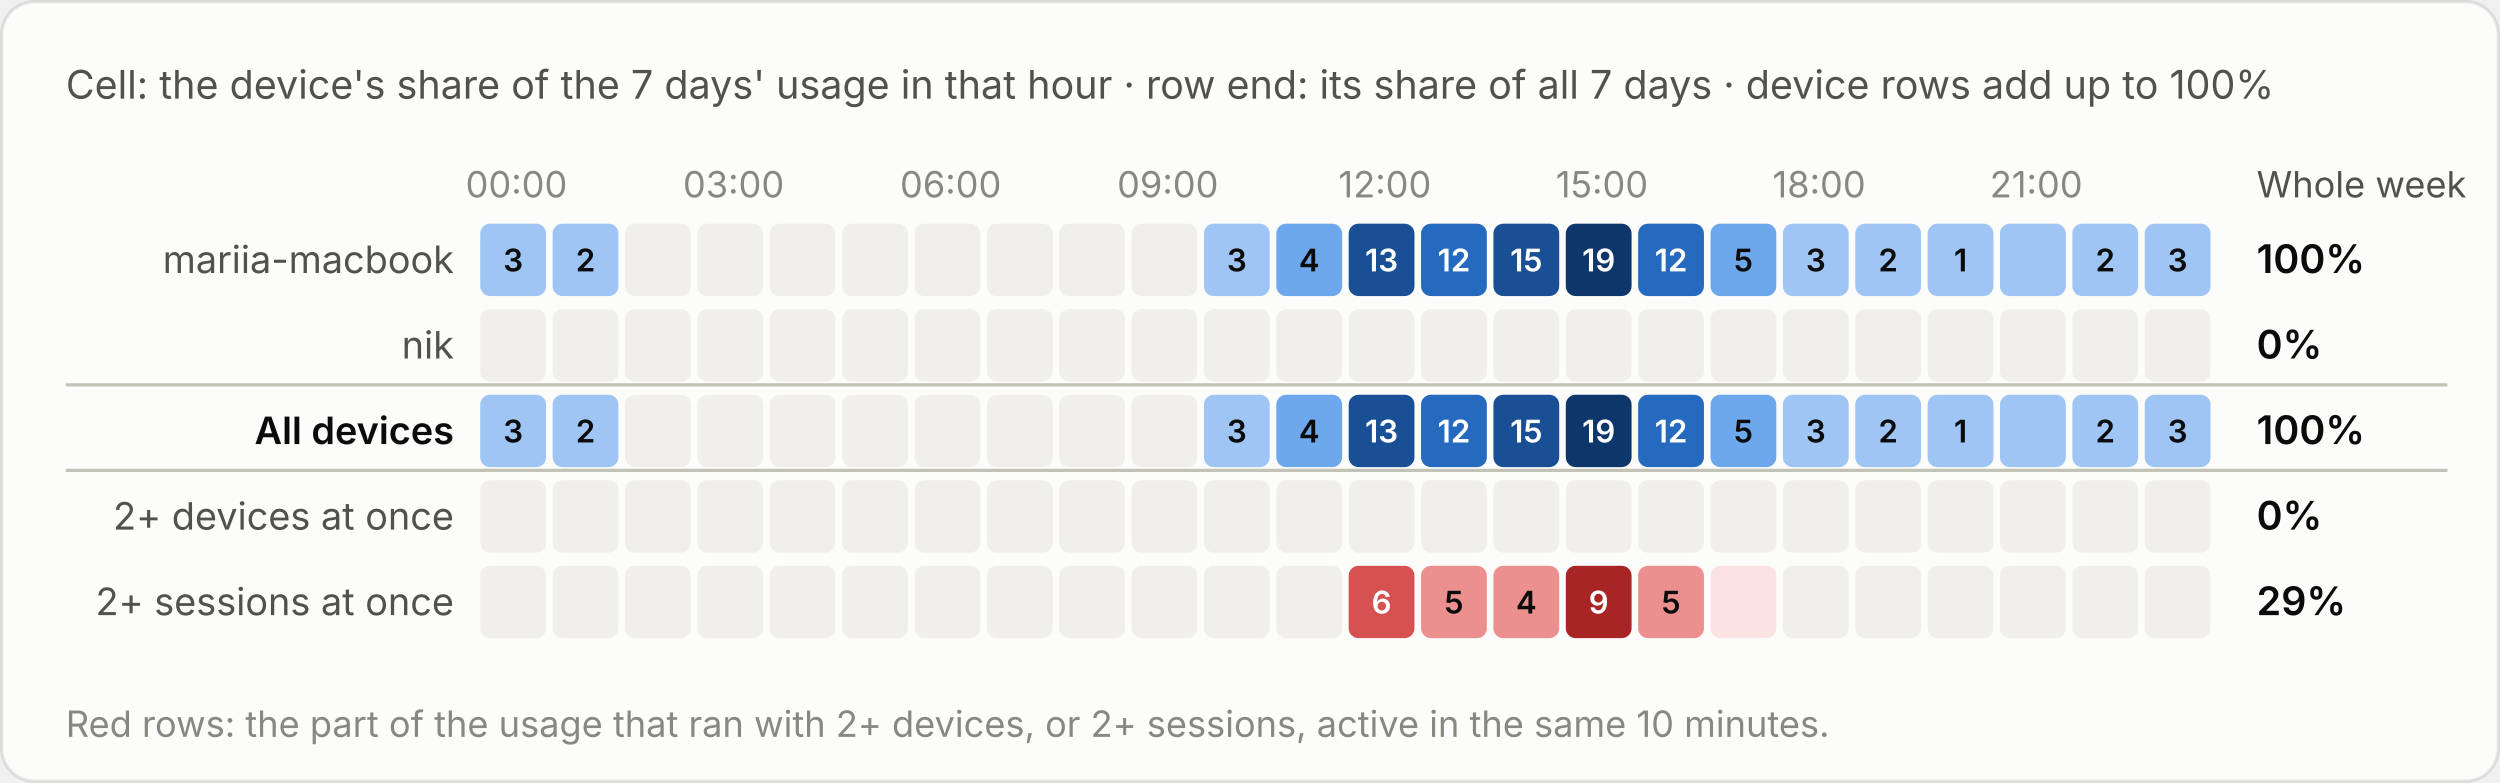
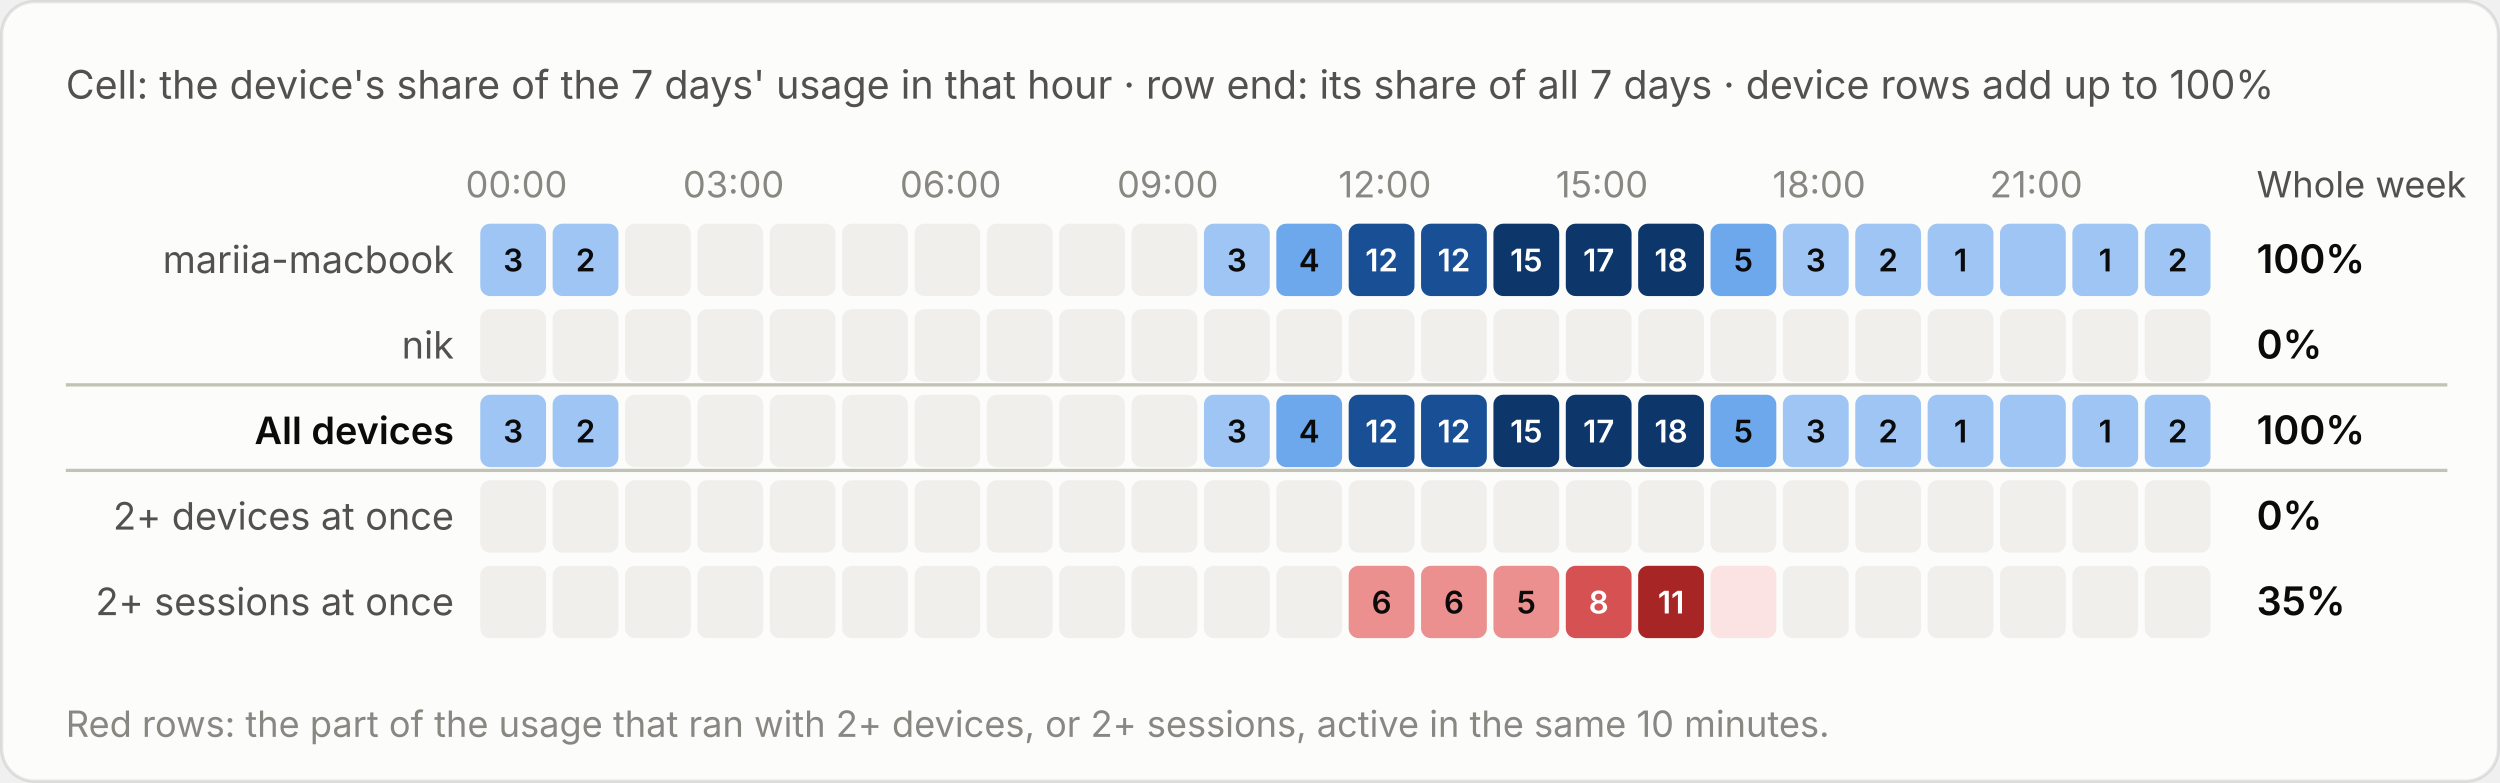
<svg xmlns="http://www.w3.org/2000/svg" viewBox="0 0 760 238" width="760" height="238" role="img" aria-label="Cell: the device's share of the 7 days' usage in that hour · row end: its share of all 7 days · device rows add up to 100%">
  <style>text{font-family:system-ui,-apple-system,"Segoe UI",sans-serif;font-variant-numeric:tabular-nums}.bg{fill:#fcfcfb;stroke:rgba(11,11,11,.10)}.tp{fill:#0b0b0b}.ts{fill:#52514e}.tm{fill:#898781}.grid{stroke:#e1e0d9;stroke-width:1}.base{stroke:#c3c2b7;stroke-width:1}.so{fill:#b5b3ad}.lo{stroke:#b5b3ad}.qe{fill:#f0efec}.ring{stroke:#fcfcfb}.area{fill-opacity:.1}.s0{fill:#2a78d6}.l0{stroke:#2a78d6}.s1{fill:#eb6834}.l1{stroke:#eb6834}.s2{fill:#1baf7a}.l2{stroke:#1baf7a}.s3{fill:#eda100}.l3{stroke:#eda100}.s4{fill:#e87ba4}.l4{stroke:#e87ba4}.s5{fill:#008300}.l5{stroke:#008300}.s6{fill:#4a3aa7}.l6{stroke:#4a3aa7}.s7{fill:#e34948}.l7{stroke:#e34948}.q0{fill:#cde2fb}.q1{fill:#9ec5f4}.q2{fill:#6da7ec}.q3{fill:#3987e5}.q4{fill:#256abf}.q5{fill:#184f95}.q6{fill:#0d366b}.r0{fill:#f8d4d4}.r1{fill:#ec8f8f}.r2{fill:#c42f2f}.a0{fill:#fbe3e3}.a1{fill:#f5b8b8}.a2{fill:#ec8f8f}.a3{fill:#d65252}.a4{fill:#a82525}.tq0{fill:#0b0b0b}.tq1{fill:#0b0b0b}.tq2{fill:#0b0b0b}.tq3{fill:#ffffff}.tq4{fill:#ffffff}.tq5{fill:#ffffff}.tq6{fill:#ffffff}.tr0{fill:#0b0b0b}.tr1{fill:#0b0b0b}.tr2{fill:#ffffff}.ta0{fill:#0b0b0b}.ta1{fill:#0b0b0b}.ta2{fill:#0b0b0b}.ta3{fill:#ffffff}.ta4{fill:#ffffff}.tw{fill:#ffffff}@media (prefers-color-scheme:dark){.bg{fill:#1a1a19;stroke:rgba(255,255,255,.10)}.tp{fill:#fff}.ts{fill:#c3c2b7}.tm{fill:#898781}.grid{stroke:#2c2c2a}.base{stroke:#383835}.so{fill:#5c5b57}.lo{stroke:#5c5b57}.qe{fill:#262624}.ring{stroke:#1a1a19}.s0{fill:#3987e5}.l0{stroke:#3987e5}.s1{fill:#d95926}.l1{stroke:#d95926}.s2{fill:#199e70}.l2{stroke:#199e70}.s3{fill:#c98500}.l3{stroke:#c98500}.s4{fill:#d55181}.l4{stroke:#d55181}.s5{fill:#008300}.l5{stroke:#008300}.s6{fill:#9085e9}.l6{stroke:#9085e9}.s7{fill:#e66767}.l7{stroke:#e66767}.q0{fill:#16263a}.q1{fill:#123a66}.q2{fill:#184f95}.q3{fill:#256abf}.q4{fill:#3987e5}.q5{fill:#6da7ec}.q6{fill:#b7d3f6}.r0{fill:#4a2023}.r1{fill:#8c2c2f}.r2{fill:#e25555}.a0{fill:#3a1a1c}.a1{fill:#5e2427}.a2{fill:#8c2c2f}.a3{fill:#c43c3f}.a4{fill:#f07070}.tq0{fill:#ffffff}.tq1{fill:#ffffff}.tq2{fill:#ffffff}.tq3{fill:#ffffff}.tq4{fill:#ffffff}.tq5{fill:#0b0b0b}.tq6{fill:#0b0b0b}.tr0{fill:#ffffff}.tr1{fill:#ffffff}.tr2{fill:#ffffff}.ta0{fill:#ffffff}.ta1{fill:#ffffff}.ta2{fill:#ffffff}.ta3{fill:#ffffff}.ta4{fill:#0b0b0b}.tw{fill:#ffffff}}</style>
  <rect class="bg" x=".5" y=".5" width="759" height="237" rx="10" />
  <text class="ts" x="20" y="30" font-size="12">Cell: the device's share of the 7 days' usage in that hour · row end: its share of all 7 days · device rows add up to 100%</text>
  <g transform="translate(0,-20)">
    <text class="tm" x="157.0" y="80" font-size="11" text-anchor="middle">00:00</text>
    <text class="tm" x="223.0" y="80" font-size="11" text-anchor="middle">03:00</text>
    <text class="tm" x="289.0" y="80" font-size="11" text-anchor="middle">06:00</text>
    <text class="tm" x="355.0" y="80" font-size="11" text-anchor="middle">09:00</text>
    <text class="tm" x="421.0" y="80" font-size="11" text-anchor="middle">12:00</text>
    <text class="tm" x="487.0" y="80" font-size="11" text-anchor="middle">15:00</text>
    <text class="tm" x="553.0" y="80" font-size="11" text-anchor="middle">18:00</text>
    <text class="tm" x="619.0" y="80" font-size="11" text-anchor="middle">21:00</text>
    <text class="ts" x="686" y="80" font-size="11">Whole week</text>
    <text class="ts" x="138" y="103.0" font-size="11.5" text-anchor="end">mariia-macbook</text>
    <rect class="q1" x="146.0" y="88" width="20" height="22" rx="3" />
    <text class="tq1" x="156.0" y="102.5" font-size="9.5" font-weight="600" text-anchor="middle">3</text>
    <rect class="q1" x="168.0" y="88" width="20" height="22" rx="3" />
    <text class="tq1" x="178.0" y="102.5" font-size="9.5" font-weight="600" text-anchor="middle">2</text>
    <rect class="qe" x="190.0" y="88" width="20" height="22" rx="3" />
    <rect class="qe" x="212.0" y="88" width="20" height="22" rx="3" />
    <rect class="qe" x="234.0" y="88" width="20" height="22" rx="3" />
    <rect class="qe" x="256.0" y="88" width="20" height="22" rx="3" />
    <rect class="qe" x="278.0" y="88" width="20" height="22" rx="3" />
    <rect class="qe" x="300.0" y="88" width="20" height="22" rx="3" />
    <rect class="qe" x="322.0" y="88" width="20" height="22" rx="3" />
    <rect class="qe" x="344.0" y="88" width="20" height="22" rx="3" />
    <rect class="q1" x="366.0" y="88" width="20" height="22" rx="3" />
    <text class="tq1" x="376.0" y="102.5" font-size="9.5" font-weight="600" text-anchor="middle">3</text>
    <rect class="q2" x="388.0" y="88" width="20" height="22" rx="3" />
    <text class="tq2" x="398.0" y="102.5" font-size="9.5" font-weight="600" text-anchor="middle">4</text>
    <rect class="q5" x="410.0" y="88" width="20" height="22" rx="3" />
-     <text class="tq5" x="420.0" y="102.5" font-size="9.5" font-weight="600" text-anchor="middle">13</text>
-     <rect class="q4" x="432.0" y="88" width="20" height="22" rx="3" />
-     <text class="tq4" x="442.0" y="102.5" font-size="9.5" font-weight="600" text-anchor="middle">12</text>
-     <rect class="q5" x="454.0" y="88" width="20" height="22" rx="3" />
-     <text class="tq5" x="464.0" y="102.5" font-size="9.5" font-weight="600" text-anchor="middle">15</text>
+     <text class="tq5" x="420.0" y="102.5" font-size="9.5" font-weight="600" text-anchor="middle">12</text>
+     <rect class="q5" x="432.0" y="88" width="20" height="22" rx="3" />
+     <text class="tq5" x="442.0" y="102.5" font-size="9.5" font-weight="600" text-anchor="middle">12</text>
+     <rect class="q6" x="454.0" y="88" width="20" height="22" rx="3" />
+     <text class="tq6" x="464.0" y="102.5" font-size="9.5" font-weight="600" text-anchor="middle">15</text>
    <rect class="q6" x="476.0" y="88" width="20" height="22" rx="3" />
-     <text class="tq6" x="486.0" y="102.5" font-size="9.5" font-weight="600" text-anchor="middle">19</text>
-     <rect class="q4" x="498.0" y="88" width="20" height="22" rx="3" />
-     <text class="tq4" x="508.0" y="102.5" font-size="9.5" font-weight="600" text-anchor="middle">12</text>
+     <text class="tq6" x="486.0" y="102.5" font-size="9.5" font-weight="600" text-anchor="middle">17</text>
+     <rect class="q6" x="498.0" y="88" width="20" height="22" rx="3" />
+     <text class="tq6" x="508.0" y="102.5" font-size="9.5" font-weight="600" text-anchor="middle">18</text>
    <rect class="q2" x="520.0" y="88" width="20" height="22" rx="3" />
    <text class="tq2" x="530.0" y="102.5" font-size="9.5" font-weight="600" text-anchor="middle">5</text>
    <rect class="q1" x="542.0" y="88" width="20" height="22" rx="3" />
    <text class="tq1" x="552.0" y="102.5" font-size="9.5" font-weight="600" text-anchor="middle">3</text>
    <rect class="q1" x="564.0" y="88" width="20" height="22" rx="3" />
    <text class="tq1" x="574.0" y="102.5" font-size="9.5" font-weight="600" text-anchor="middle">2</text>
    <rect class="q1" x="586.0" y="88" width="20" height="22" rx="3" />
    <text class="tq1" x="596.0" y="102.5" font-size="9.5" font-weight="600" text-anchor="middle">1</text>
    <rect class="q1" x="608.0" y="88" width="20" height="22" rx="3" />
    <rect class="q1" x="630.0" y="88" width="20" height="22" rx="3" />
-     <text class="tq1" x="640.0" y="102.5" font-size="9.5" font-weight="600" text-anchor="middle">2</text>
+     <text class="tq1" x="640.0" y="102.5" font-size="9.5" font-weight="600" text-anchor="middle">1</text>
    <rect class="q1" x="652.0" y="88" width="20" height="22" rx="3" />
-     <text class="tq1" x="662.0" y="102.5" font-size="9.5" font-weight="600" text-anchor="middle">3</text>
+     <text class="tq1" x="662.0" y="102.5" font-size="9.5" font-weight="600" text-anchor="middle">2</text>
    <text class="tp" x="686" y="103.0" font-size="12" font-weight="600">100%</text>
    <text class="ts" x="138" y="129.0" font-size="11.5" text-anchor="end">nik</text>
    <rect class="qe" x="146.0" y="114" width="20" height="22" rx="3" />
    <rect class="qe" x="168.0" y="114" width="20" height="22" rx="3" />
    <rect class="qe" x="190.0" y="114" width="20" height="22" rx="3" />
    <rect class="qe" x="212.0" y="114" width="20" height="22" rx="3" />
    <rect class="qe" x="234.0" y="114" width="20" height="22" rx="3" />
    <rect class="qe" x="256.0" y="114" width="20" height="22" rx="3" />
    <rect class="qe" x="278.0" y="114" width="20" height="22" rx="3" />
    <rect class="qe" x="300.0" y="114" width="20" height="22" rx="3" />
    <rect class="qe" x="322.0" y="114" width="20" height="22" rx="3" />
    <rect class="qe" x="344.0" y="114" width="20" height="22" rx="3" />
    <rect class="qe" x="366.0" y="114" width="20" height="22" rx="3" />
    <rect class="qe" x="388.0" y="114" width="20" height="22" rx="3" />
    <rect class="qe" x="410.0" y="114" width="20" height="22" rx="3" />
    <rect class="qe" x="432.0" y="114" width="20" height="22" rx="3" />
    <rect class="qe" x="454.0" y="114" width="20" height="22" rx="3" />
    <rect class="qe" x="476.0" y="114" width="20" height="22" rx="3" />
    <rect class="qe" x="498.0" y="114" width="20" height="22" rx="3" />
    <rect class="qe" x="520.0" y="114" width="20" height="22" rx="3" />
    <rect class="qe" x="542.0" y="114" width="20" height="22" rx="3" />
    <rect class="qe" x="564.0" y="114" width="20" height="22" rx="3" />
    <rect class="qe" x="586.0" y="114" width="20" height="22" rx="3" />
    <rect class="qe" x="608.0" y="114" width="20" height="22" rx="3" />
    <rect class="qe" x="630.0" y="114" width="20" height="22" rx="3" />
    <rect class="qe" x="652.0" y="114" width="20" height="22" rx="3" />
    <text class="tp" x="686" y="129.0" font-size="12" font-weight="600">0%</text>
    <line class="base" x1="20" x2="744" y1="137" y2="137" />
    <text class="tp" x="138" y="155.0" font-size="11.5" text-anchor="end" font-weight="600">All devices</text>
    <rect class="q1" x="146.0" y="140" width="20" height="22" rx="3" />
    <text class="tq1" x="156.0" y="154.5" font-size="9.5" font-weight="600" text-anchor="middle">3</text>
    <rect class="q1" x="168.0" y="140" width="20" height="22" rx="3" />
    <text class="tq1" x="178.0" y="154.5" font-size="9.5" font-weight="600" text-anchor="middle">2</text>
    <rect class="qe" x="190.0" y="140" width="20" height="22" rx="3" />
    <rect class="qe" x="212.0" y="140" width="20" height="22" rx="3" />
    <rect class="qe" x="234.0" y="140" width="20" height="22" rx="3" />
    <rect class="qe" x="256.0" y="140" width="20" height="22" rx="3" />
    <rect class="qe" x="278.0" y="140" width="20" height="22" rx="3" />
    <rect class="qe" x="300.0" y="140" width="20" height="22" rx="3" />
    <rect class="qe" x="322.0" y="140" width="20" height="22" rx="3" />
    <rect class="qe" x="344.0" y="140" width="20" height="22" rx="3" />
    <rect class="q1" x="366.0" y="140" width="20" height="22" rx="3" />
    <text class="tq1" x="376.0" y="154.5" font-size="9.5" font-weight="600" text-anchor="middle">3</text>
    <rect class="q2" x="388.0" y="140" width="20" height="22" rx="3" />
    <text class="tq2" x="398.0" y="154.5" font-size="9.5" font-weight="600" text-anchor="middle">4</text>
    <rect class="q5" x="410.0" y="140" width="20" height="22" rx="3" />
-     <text class="tq5" x="420.0" y="154.5" font-size="9.5" font-weight="600" text-anchor="middle">13</text>
-     <rect class="q4" x="432.0" y="140" width="20" height="22" rx="3" />
-     <text class="tq4" x="442.0" y="154.5" font-size="9.5" font-weight="600" text-anchor="middle">12</text>
-     <rect class="q5" x="454.0" y="140" width="20" height="22" rx="3" />
-     <text class="tq5" x="464.0" y="154.5" font-size="9.5" font-weight="600" text-anchor="middle">15</text>
+     <text class="tq5" x="420.0" y="154.5" font-size="9.5" font-weight="600" text-anchor="middle">12</text>
+     <rect class="q5" x="432.0" y="140" width="20" height="22" rx="3" />
+     <text class="tq5" x="442.0" y="154.5" font-size="9.5" font-weight="600" text-anchor="middle">12</text>
+     <rect class="q6" x="454.0" y="140" width="20" height="22" rx="3" />
+     <text class="tq6" x="464.0" y="154.5" font-size="9.5" font-weight="600" text-anchor="middle">15</text>
    <rect class="q6" x="476.0" y="140" width="20" height="22" rx="3" />
-     <text class="tq6" x="486.0" y="154.5" font-size="9.5" font-weight="600" text-anchor="middle">19</text>
-     <rect class="q4" x="498.0" y="140" width="20" height="22" rx="3" />
-     <text class="tq4" x="508.0" y="154.5" font-size="9.5" font-weight="600" text-anchor="middle">12</text>
+     <text class="tq6" x="486.0" y="154.5" font-size="9.5" font-weight="600" text-anchor="middle">17</text>
+     <rect class="q6" x="498.0" y="140" width="20" height="22" rx="3" />
+     <text class="tq6" x="508.0" y="154.5" font-size="9.5" font-weight="600" text-anchor="middle">18</text>
    <rect class="q2" x="520.0" y="140" width="20" height="22" rx="3" />
    <text class="tq2" x="530.0" y="154.5" font-size="9.5" font-weight="600" text-anchor="middle">5</text>
    <rect class="q1" x="542.0" y="140" width="20" height="22" rx="3" />
    <text class="tq1" x="552.0" y="154.5" font-size="9.5" font-weight="600" text-anchor="middle">3</text>
    <rect class="q1" x="564.0" y="140" width="20" height="22" rx="3" />
    <text class="tq1" x="574.0" y="154.5" font-size="9.5" font-weight="600" text-anchor="middle">2</text>
    <rect class="q1" x="586.0" y="140" width="20" height="22" rx="3" />
    <text class="tq1" x="596.0" y="154.5" font-size="9.5" font-weight="600" text-anchor="middle">1</text>
    <rect class="q1" x="608.0" y="140" width="20" height="22" rx="3" />
    <rect class="q1" x="630.0" y="140" width="20" height="22" rx="3" />
-     <text class="tq1" x="640.0" y="154.5" font-size="9.5" font-weight="600" text-anchor="middle">2</text>
+     <text class="tq1" x="640.0" y="154.5" font-size="9.5" font-weight="600" text-anchor="middle">1</text>
    <rect class="q1" x="652.0" y="140" width="20" height="22" rx="3" />
-     <text class="tq1" x="662.0" y="154.5" font-size="9.5" font-weight="600" text-anchor="middle">3</text>
+     <text class="tq1" x="662.0" y="154.5" font-size="9.5" font-weight="600" text-anchor="middle">2</text>
    <text class="tp" x="686" y="155.0" font-size="12" font-weight="600">100%</text>
    <line class="base" x1="20" x2="744" y1="163" y2="163" />
    <text class="ts" x="138" y="181.0" font-size="11.5" text-anchor="end">2+ devices at once</text>
    <rect class="qe" x="146.0" y="166" width="20" height="22" rx="3" />
    <rect class="qe" x="168.0" y="166" width="20" height="22" rx="3" />
    <rect class="qe" x="190.0" y="166" width="20" height="22" rx="3" />
    <rect class="qe" x="212.0" y="166" width="20" height="22" rx="3" />
    <rect class="qe" x="234.0" y="166" width="20" height="22" rx="3" />
    <rect class="qe" x="256.0" y="166" width="20" height="22" rx="3" />
    <rect class="qe" x="278.0" y="166" width="20" height="22" rx="3" />
    <rect class="qe" x="300.0" y="166" width="20" height="22" rx="3" />
    <rect class="qe" x="322.0" y="166" width="20" height="22" rx="3" />
    <rect class="qe" x="344.0" y="166" width="20" height="22" rx="3" />
    <rect class="qe" x="366.0" y="166" width="20" height="22" rx="3" />
    <rect class="qe" x="388.0" y="166" width="20" height="22" rx="3" />
    <rect class="qe" x="410.0" y="166" width="20" height="22" rx="3" />
    <rect class="qe" x="432.0" y="166" width="20" height="22" rx="3" />
    <rect class="qe" x="454.0" y="166" width="20" height="22" rx="3" />
    <rect class="qe" x="476.0" y="166" width="20" height="22" rx="3" />
    <rect class="qe" x="498.0" y="166" width="20" height="22" rx="3" />
    <rect class="qe" x="520.0" y="166" width="20" height="22" rx="3" />
    <rect class="qe" x="542.0" y="166" width="20" height="22" rx="3" />
    <rect class="qe" x="564.0" y="166" width="20" height="22" rx="3" />
    <rect class="qe" x="586.0" y="166" width="20" height="22" rx="3" />
    <rect class="qe" x="608.0" y="166" width="20" height="22" rx="3" />
    <rect class="qe" x="630.0" y="166" width="20" height="22" rx="3" />
    <rect class="qe" x="652.0" y="166" width="20" height="22" rx="3" />
    <text class="tp" x="686" y="181.0" font-size="12" font-weight="600">0%</text>
    <text class="ts" x="138" y="207.0" font-size="11.5" text-anchor="end">2+ sessions at once</text>
    <rect class="qe" x="146.0" y="192" width="20" height="22" rx="3" />
    <rect class="qe" x="168.0" y="192" width="20" height="22" rx="3" />
    <rect class="qe" x="190.0" y="192" width="20" height="22" rx="3" />
    <rect class="qe" x="212.0" y="192" width="20" height="22" rx="3" />
    <rect class="qe" x="234.0" y="192" width="20" height="22" rx="3" />
    <rect class="qe" x="256.0" y="192" width="20" height="22" rx="3" />
    <rect class="qe" x="278.0" y="192" width="20" height="22" rx="3" />
    <rect class="qe" x="300.0" y="192" width="20" height="22" rx="3" />
    <rect class="qe" x="322.0" y="192" width="20" height="22" rx="3" />
    <rect class="qe" x="344.0" y="192" width="20" height="22" rx="3" />
    <rect class="qe" x="366.0" y="192" width="20" height="22" rx="3" />
    <rect class="qe" x="388.0" y="192" width="20" height="22" rx="3" />
-     <rect class="a3" x="410.0" y="192" width="20" height="22" rx="3" />
-     <text class="ta3" x="420.0" y="206.5" font-size="9.5" font-weight="600" text-anchor="middle">6</text>
+     <rect class="a2" x="410.0" y="192" width="20" height="22" rx="3" />
+     <text class="ta2" x="420.0" y="206.5" font-size="9.5" font-weight="600" text-anchor="middle">6</text>
    <rect class="a2" x="432.0" y="192" width="20" height="22" rx="3" />
-     <text class="ta2" x="442.0" y="206.5" font-size="9.5" font-weight="600" text-anchor="middle">5</text>
+     <text class="ta2" x="442.0" y="206.5" font-size="9.5" font-weight="600" text-anchor="middle">6</text>
    <rect class="a2" x="454.0" y="192" width="20" height="22" rx="3" />
-     <text class="ta2" x="464.0" y="206.5" font-size="9.5" font-weight="600" text-anchor="middle">4</text>
-     <rect class="a4" x="476.0" y="192" width="20" height="22" rx="3" />
-     <text class="ta4" x="486.0" y="206.5" font-size="9.5" font-weight="600" text-anchor="middle">9</text>
-     <rect class="a2" x="498.0" y="192" width="20" height="22" rx="3" />
-     <text class="ta2" x="508.0" y="206.5" font-size="9.5" font-weight="600" text-anchor="middle">5</text>
+     <text class="ta2" x="464.0" y="206.5" font-size="9.5" font-weight="600" text-anchor="middle">5</text>
+     <rect class="a3" x="476.0" y="192" width="20" height="22" rx="3" />
+     <text class="ta3" x="486.0" y="206.5" font-size="9.5" font-weight="600" text-anchor="middle">8</text>
+     <rect class="a4" x="498.0" y="192" width="20" height="22" rx="3" />
+     <text class="ta4" x="508.0" y="206.5" font-size="9.5" font-weight="600" text-anchor="middle">11</text>
    <rect class="a0" x="520.0" y="192" width="20" height="22" rx="3" />
    <rect class="qe" x="542.0" y="192" width="20" height="22" rx="3" />
    <rect class="qe" x="564.0" y="192" width="20" height="22" rx="3" />
    <rect class="qe" x="586.0" y="192" width="20" height="22" rx="3" />
    <rect class="qe" x="608.0" y="192" width="20" height="22" rx="3" />
    <rect class="qe" x="630.0" y="192" width="20" height="22" rx="3" />
    <rect class="qe" x="652.0" y="192" width="20" height="22" rx="3" />
-     <text class="tp" x="686" y="207.0" font-size="12" font-weight="600">29%</text>
+     <text class="tp" x="686" y="207.0" font-size="12" font-weight="600">35%</text>
    <text class="tm" x="20" y="244" font-size="11">Red rows: the part of the usage that ran with 2+ devices, or 2+ sessions, active in the same 10 minutes.</text>
  </g>
</svg>
